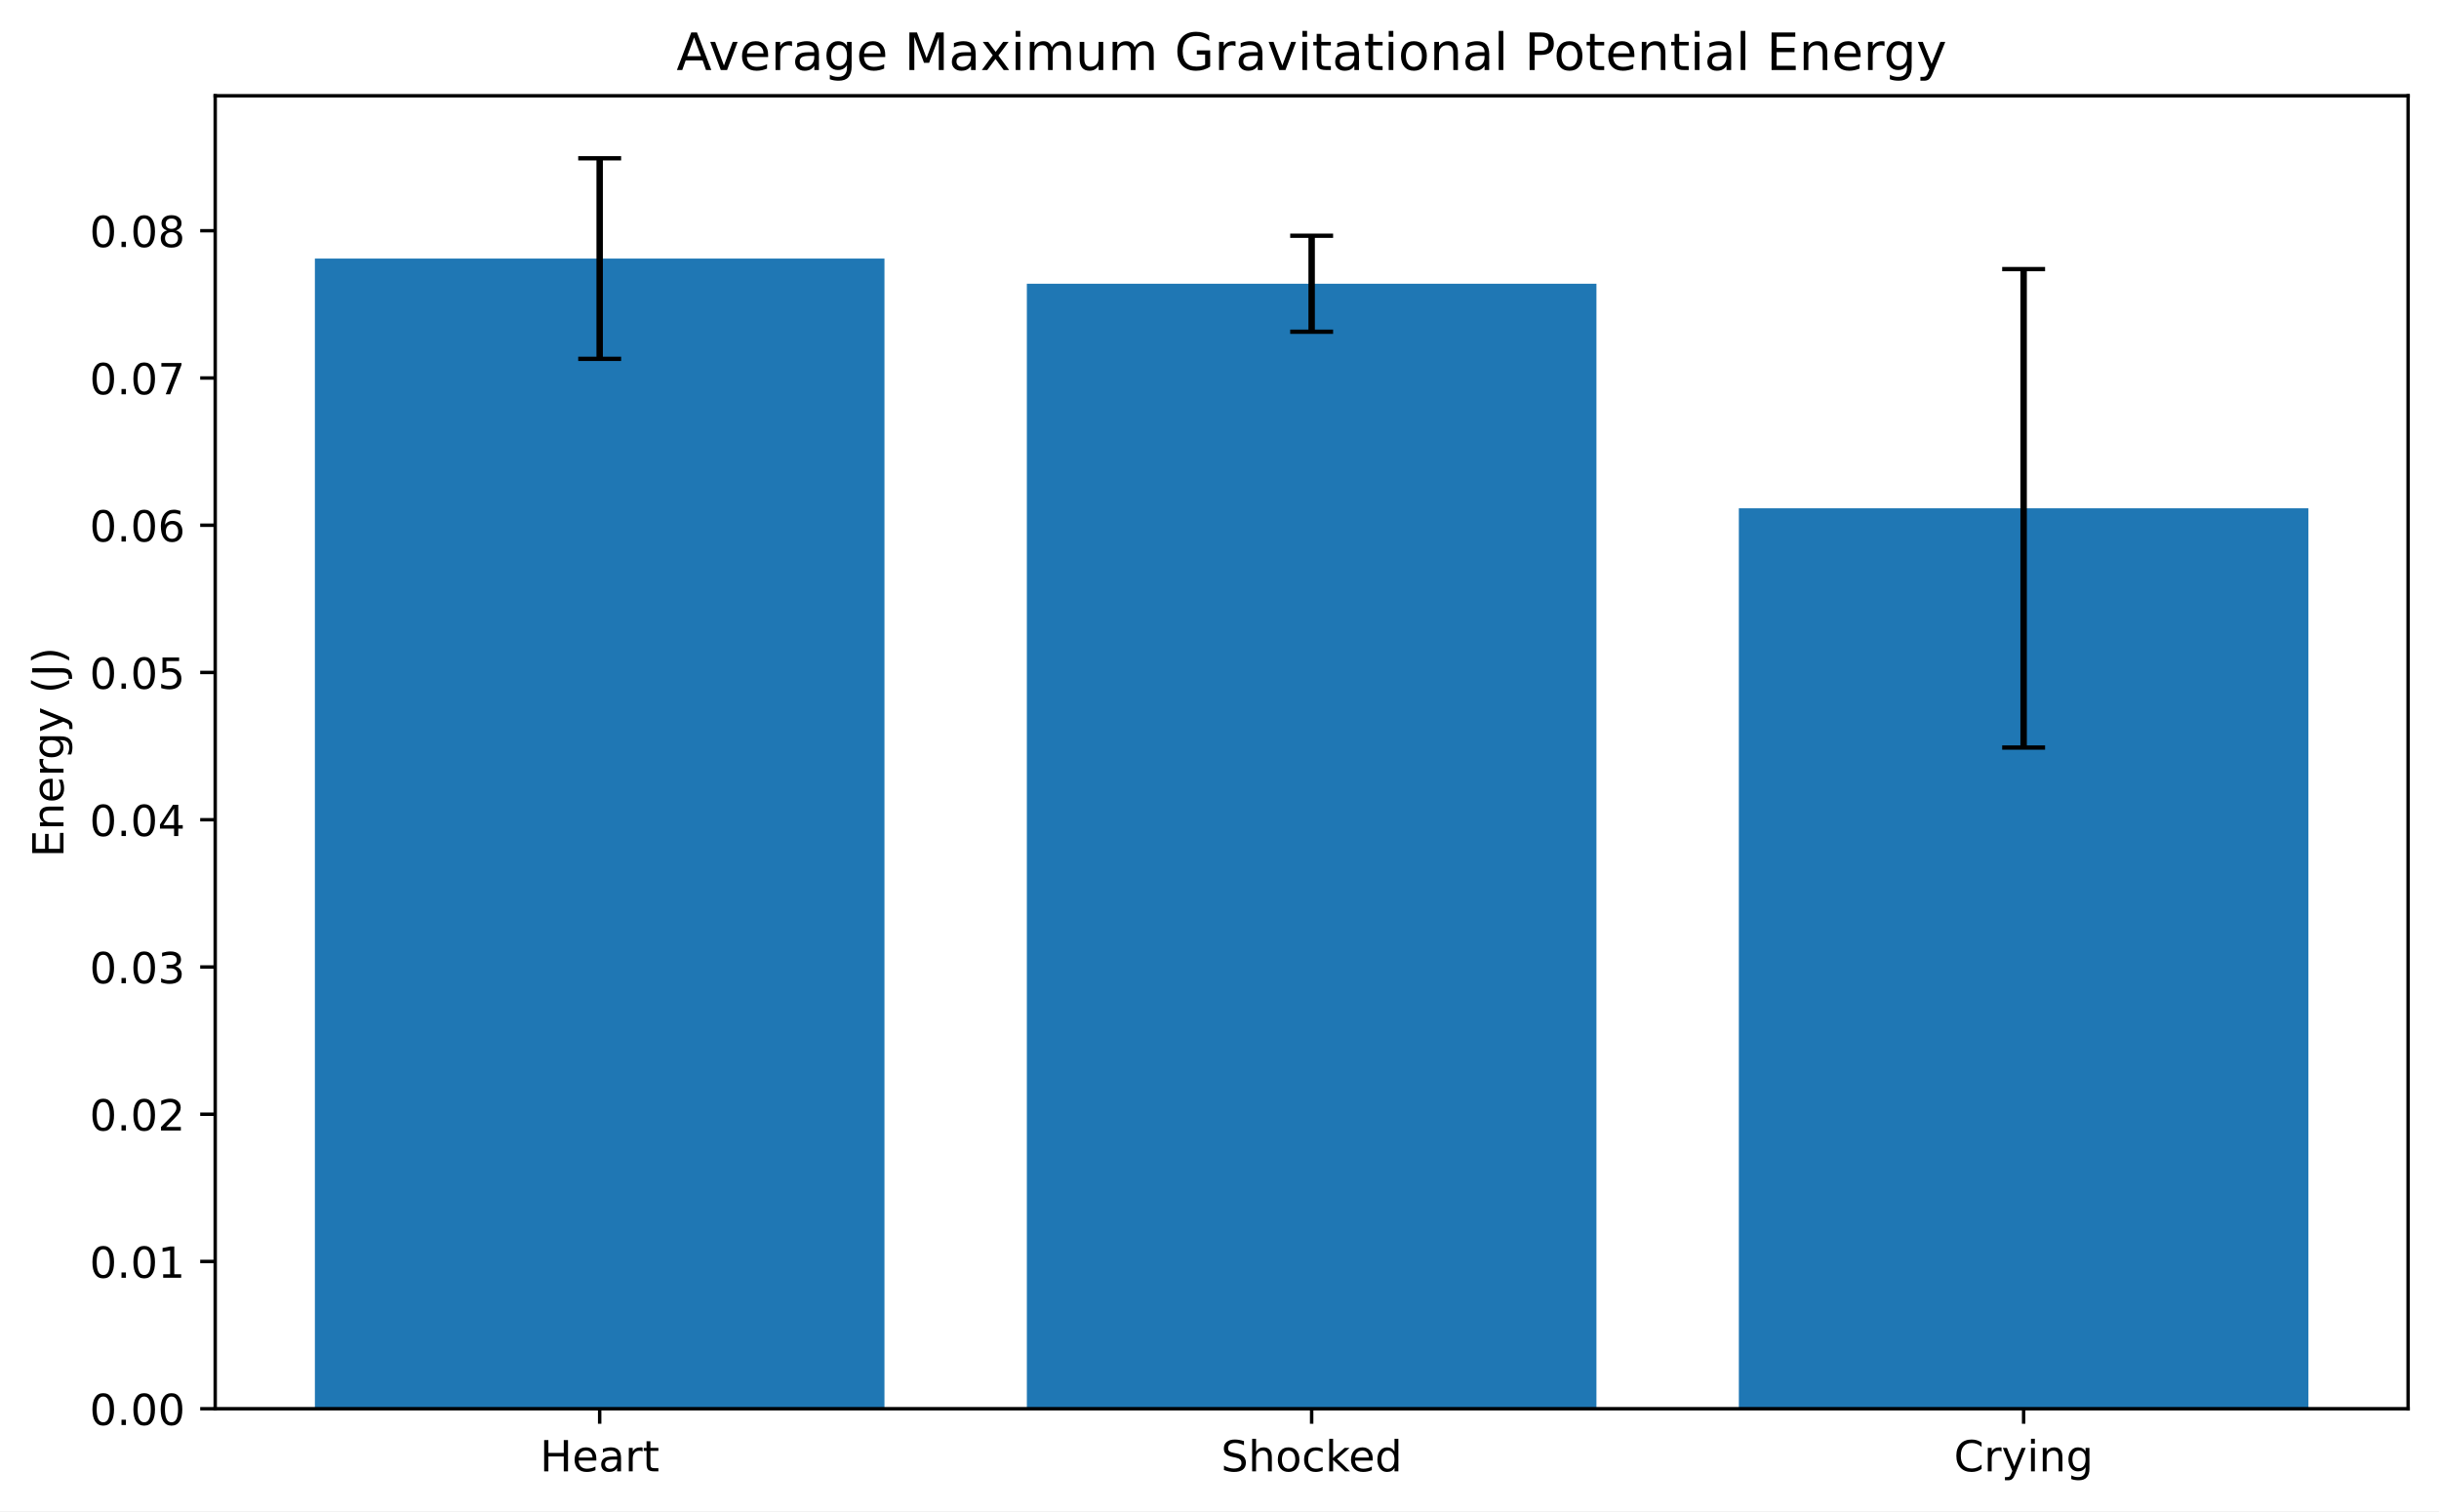
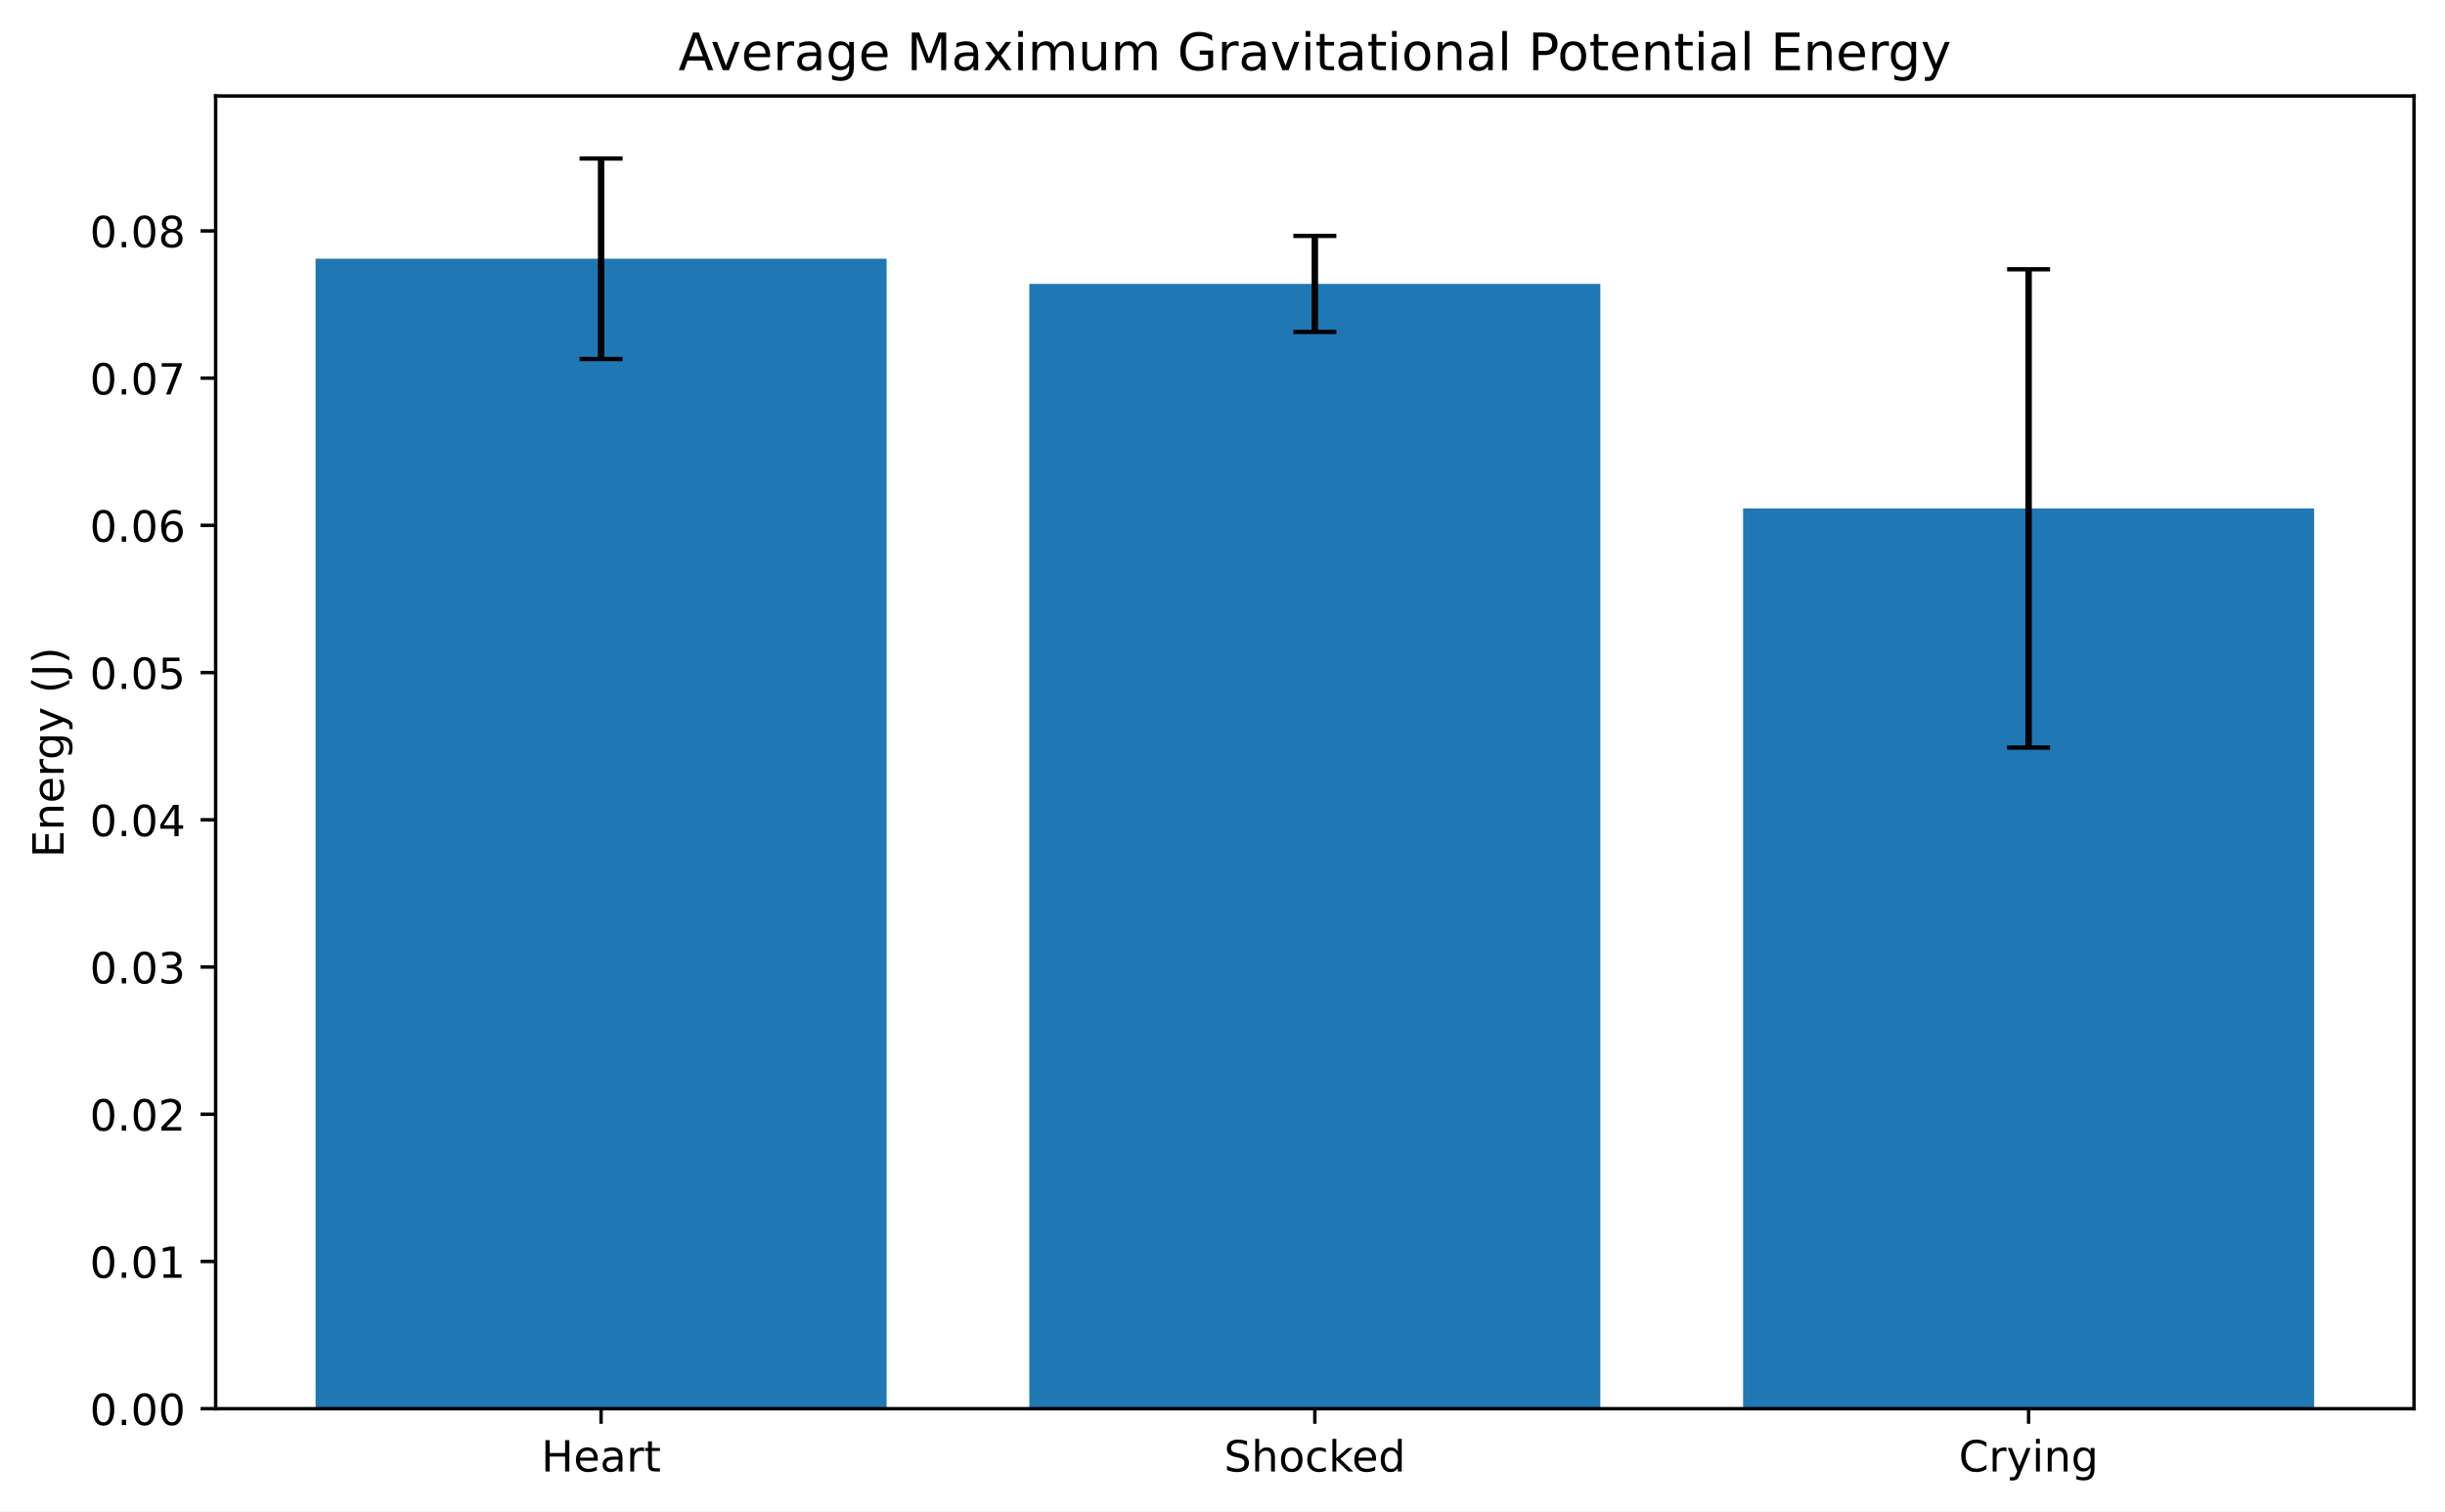
- <svg xmlns="http://www.w3.org/2000/svg" xmlns:xlink="http://www.w3.org/1999/xlink" width="568.299pt" height="352.156pt" viewBox="0 0 568.299 352.156" version="1.1">
+ <svg xmlns="http://www.w3.org/2000/svg" xmlns:xlink="http://www.w3.org/1999/xlink" width="568.524pt" height="351.436pt" viewBox="0 0 568.524 351.436" version="1.1">
  <defs>
    <style type="text/css">*{stroke-linejoin: round; stroke-linecap: butt}</style>
  </defs>
  <g id="figure_1">
    <g id="patch_1">
-       <path d="M 0 352.156  L 568.299 352.156  L 568.299 0  L 0 0  z " style="fill: #ffffff" />
+       <path d="M 0 351.436  L 568.524 351.436  L 568.524 0  L 0 0  z " style="fill: #ffffff" />
    </g>
    <g id="axes_1">
      <g id="patch_2">
-         <path d="M 50.144 328.278  L 561.099 328.278  L 561.099 22.318  L 50.144 22.318  z " style="fill: #ffffff" />
+         <path d="M 50.144 327.558  L 561.324 327.558  L 561.324 22.318  L 50.144 22.318  z " style="fill: #ffffff" />
      </g>
      <g id="patch_3">
-         <path d="M 73.369 328.278  L 206.085 328.278  L 206.085 60.253  L 73.369 60.253  z " clip-path="url(#pe97e200852)" style="fill: #1f77b4" />
+         <path d="M 73.379 327.558  L 206.153 327.558  L 206.153 60.164  L 73.379 60.164  z " clip-path="url(#p0e4f963387)" style="fill: #1f77b4" />
      </g>
      <g id="patch_4">
-         <path d="M 239.263 328.278  L 371.979 328.278  L 371.979 66.119  L 239.263 66.119  z " clip-path="url(#pe97e200852)" style="fill: #1f77b4" />
+         <path d="M 239.347 327.558  L 372.121 327.558  L 372.121 66.016  L 239.347 66.016  z " clip-path="url(#p0e4f963387)" style="fill: #1f77b4" />
      </g>
      <g id="patch_5">
-         <path d="M 405.158 328.278  L 537.874 328.278  L 537.874 118.455  L 405.158 118.455  z " clip-path="url(#pe97e200852)" style="fill: #1f77b4" />
+         <path d="M 405.314 327.558  L 538.088 327.558  L 538.088 118.229  L 405.314 118.229  z " clip-path="url(#p0e4f963387)" style="fill: #1f77b4" />
      </g>
      <g id="matplotlib.axis_1">
        <g id="xtick_1">
          <g id="line2d_1">
            <defs>
-               <path id="mb494897561" d="M 0 0  L 0 3.5  " style="stroke: #000000; stroke-width: 0.8" />
+               <path id="m4241968273" d="M 0 0  L 0 3.5  " style="stroke: #000000; stroke-width: 0.8" />
            </defs>
            <g>
-               <use xlink:href="#mb494897561" x="139.727" y="328.278" style="stroke: #000000; stroke-width: 0.8" />
+               <use xlink:href="#m4241968273" x="139.766" y="327.558" style="stroke: #000000; stroke-width: 0.8" />
            </g>
          </g>
          <g id="text_1">
-             <g transform="translate(125.8104 342.8766) scale(0.1 -0.1)">
+             <g transform="translate(125.8498 342.1566) scale(0.1 -0.1)">
              <defs>
                <path id="DejaVuSans-48" d="M 628 4666  L 1259 4666  L 1259 2753  L 3553 2753  L 3553 4666  L 4184 4666  L 4184 0  L 3553 0  L 3553 2222  L 1259 2222  L 1259 0  L 628 0  L 628 4666  z " transform="scale(0.015625)" />
                <path id="DejaVuSans-65" d="M 3597 1894  L 3597 1613  L 953 1613  Q 991 1019 1311 708  Q 1631 397 2203 397  Q 2534 397 2845 478  Q 3156 559 3463 722  L 3463 178  Q 3153 47 2828 -22  Q 2503 -91 2169 -91  Q 1331 -91 842 396  Q 353 884 353 1716  Q 353 2575 817 3079  Q 1281 3584 2069 3584  Q 2775 3584 3186 3129  Q 3597 2675 3597 1894  z M 3022 2063  Q 3016 2534 2758 2815  Q 2500 3097 2075 3097  Q 1594 3097 1305 2825  Q 1016 2553 972 2059  L 3022 2063  z " transform="scale(0.015625)" />
                <path id="DejaVuSans-61" d="M 2194 1759  Q 1497 1759 1228 1600  Q 959 1441 959 1056  Q 959 750 1161 570  Q 1363 391 1709 391  Q 2188 391 2477 730  Q 2766 1069 2766 1631  L 2766 1759  L 2194 1759  z M 3341 1997  L 3341 0  L 2766 0  L 2766 531  Q 2569 213 2275 61  Q 1981 -91 1556 -91  Q 1019 -91 701 211  Q 384 513 384 1019  Q 384 1609 779 1909  Q 1175 2209 1959 2209  L 2766 2209  L 2766 2266  Q 2766 2663 2505 2880  Q 2244 3097 1772 3097  Q 1472 3097 1187 3025  Q 903 2953 641 2809  L 641 3341  Q 956 3463 1253 3523  Q 1550 3584 1831 3584  Q 2591 3584 2966 3190  Q 3341 2797 3341 1997  z " transform="scale(0.015625)" />
                <path id="DejaVuSans-72" d="M 2631 2963  Q 2534 3019 2420 3045  Q 2306 3072 2169 3072  Q 1681 3072 1420 2755  Q 1159 2438 1159 1844  L 1159 0  L 581 0  L 581 3500  L 1159 3500  L 1159 2956  Q 1341 3275 1631 3429  Q 1922 3584 2338 3584  Q 2397 3584 2469 3576  Q 2541 3569 2628 3553  L 2631 2963  z " transform="scale(0.015625)" />
                <path id="DejaVuSans-74" d="M 1172 4494  L 1172 3500  L 2356 3500  L 2356 3053  L 1172 3053  L 1172 1153  Q 1172 725 1289 603  Q 1406 481 1766 481  L 2356 481  L 2356 0  L 1766 0  Q 1100 0 847 248  Q 594 497 594 1153  L 594 3053  L 172 3053  L 172 3500  L 594 3500  L 594 4494  L 1172 4494  z " transform="scale(0.015625)" />
              </defs>
              <use xlink:href="#DejaVuSans-48" />
              <use xlink:href="#DejaVuSans-65" transform="translate(75.19531 0)" />
              <use xlink:href="#DejaVuSans-61" transform="translate(136.7188 0)" />
              <use xlink:href="#DejaVuSans-72" transform="translate(197.998 0)" />
              <use xlink:href="#DejaVuSans-74" transform="translate(239.1113 0)" />
            </g>
          </g>
        </g>
        <g id="xtick_2">
          <g id="line2d_2">
            <g>
-               <use xlink:href="#mb494897561" x="305.621" y="328.278" style="stroke: #000000; stroke-width: 0.8" />
+               <use xlink:href="#m4241968273" x="305.734" y="327.558" style="stroke: #000000; stroke-width: 0.8" />
            </g>
          </g>
          <g id="text_2">
-             <g transform="translate(284.5048 342.8766) scale(0.1 -0.1)">
+             <g transform="translate(284.6173 342.1566) scale(0.1 -0.1)">
              <defs>
                <path id="DejaVuSans-53" d="M 3425 4513  L 3425 3897  Q 3066 4069 2747 4153  Q 2428 4238 2131 4238  Q 1616 4238 1336 4038  Q 1056 3838 1056 3469  Q 1056 3159 1242 3001  Q 1428 2844 1947 2747  L 2328 2669  Q 3034 2534 3370 2195  Q 3706 1856 3706 1288  Q 3706 609 3251 259  Q 2797 -91 1919 -91  Q 1588 -91 1214 -16  Q 841 59 441 206  L 441 856  Q 825 641 1194 531  Q 1563 422 1919 422  Q 2459 422 2753 634  Q 3047 847 3047 1241  Q 3047 1584 2836 1778  Q 2625 1972 2144 2069  L 1759 2144  Q 1053 2284 737 2584  Q 422 2884 422 3419  Q 422 4038 858 4394  Q 1294 4750 2059 4750  Q 2388 4750 2728 4690  Q 3069 4631 3425 4513  z " transform="scale(0.015625)" />
                <path id="DejaVuSans-68" d="M 3513 2113  L 3513 0  L 2938 0  L 2938 2094  Q 2938 2591 2744 2837  Q 2550 3084 2163 3084  Q 1697 3084 1428 2787  Q 1159 2491 1159 1978  L 1159 0  L 581 0  L 581 4863  L 1159 4863  L 1159 2956  Q 1366 3272 1645 3428  Q 1925 3584 2291 3584  Q 2894 3584 3203 3211  Q 3513 2838 3513 2113  z " transform="scale(0.015625)" />
                <path id="DejaVuSans-6f" d="M 1959 3097  Q 1497 3097 1228 2736  Q 959 2375 959 1747  Q 959 1119 1226 758  Q 1494 397 1959 397  Q 2419 397 2687 759  Q 2956 1122 2956 1747  Q 2956 2369 2687 2733  Q 2419 3097 1959 3097  z M 1959 3584  Q 2709 3584 3137 3096  Q 3566 2609 3566 1747  Q 3566 888 3137 398  Q 2709 -91 1959 -91  Q 1206 -91 779 398  Q 353 888 353 1747  Q 353 2609 779 3096  Q 1206 3584 1959 3584  z " transform="scale(0.015625)" />
                <path id="DejaVuSans-63" d="M 3122 3366  L 3122 2828  Q 2878 2963 2633 3030  Q 2388 3097 2138 3097  Q 1578 3097 1268 2742  Q 959 2388 959 1747  Q 959 1106 1268 751  Q 1578 397 2138 397  Q 2388 397 2633 464  Q 2878 531 3122 666  L 3122 134  Q 2881 22 2623 -34  Q 2366 -91 2075 -91  Q 1284 -91 818 406  Q 353 903 353 1747  Q 353 2603 823 3093  Q 1294 3584 2113 3584  Q 2378 3584 2631 3529  Q 2884 3475 3122 3366  z " transform="scale(0.015625)" />
                <path id="DejaVuSans-6b" d="M 581 4863  L 1159 4863  L 1159 1991  L 2875 3500  L 3609 3500  L 1753 1863  L 3688 0  L 2938 0  L 1159 1709  L 1159 0  L 581 0  L 581 4863  z " transform="scale(0.015625)" />
                <path id="DejaVuSans-64" d="M 2906 2969  L 2906 4863  L 3481 4863  L 3481 0  L 2906 0  L 2906 525  Q 2725 213 2448 61  Q 2172 -91 1784 -91  Q 1150 -91 751 415  Q 353 922 353 1747  Q 353 2572 751 3078  Q 1150 3584 1784 3584  Q 2172 3584 2448 3432  Q 2725 3281 2906 2969  z M 947 1747  Q 947 1113 1208 752  Q 1469 391 1925 391  Q 2381 391 2643 752  Q 2906 1113 2906 1747  Q 2906 2381 2643 2742  Q 2381 3103 1925 3103  Q 1469 3103 1208 2742  Q 947 2381 947 1747  z " transform="scale(0.015625)" />
              </defs>
              <use xlink:href="#DejaVuSans-53" />
              <use xlink:href="#DejaVuSans-68" transform="translate(63.47656 0)" />
              <use xlink:href="#DejaVuSans-6f" transform="translate(126.8555 0)" />
              <use xlink:href="#DejaVuSans-63" transform="translate(188.0371 0)" />
              <use xlink:href="#DejaVuSans-6b" transform="translate(243.0176 0)" />
              <use xlink:href="#DejaVuSans-65" transform="translate(297.3027 0)" />
              <use xlink:href="#DejaVuSans-64" transform="translate(358.8262 0)" />
            </g>
          </g>
        </g>
        <g id="xtick_3">
          <g id="line2d_3">
            <g>
-               <use xlink:href="#mb494897561" x="471.516" y="328.278" style="stroke: #000000; stroke-width: 0.8" />
+               <use xlink:href="#m4241968273" x="471.701" y="327.558" style="stroke: #000000; stroke-width: 0.8" />
            </g>
          </g>
          <g id="text_3">
-             <g transform="translate(455.2774 342.8766) scale(0.1 -0.1)">
+             <g transform="translate(455.463 342.1566) scale(0.1 -0.1)">
              <defs>
                <path id="DejaVuSans-43" d="M 4122 4306  L 4122 3641  Q 3803 3938 3442 4084  Q 3081 4231 2675 4231  Q 1875 4231 1450 3742  Q 1025 3253 1025 2328  Q 1025 1406 1450 917  Q 1875 428 2675 428  Q 3081 428 3442 575  Q 3803 722 4122 1019  L 4122 359  Q 3791 134 3420 21  Q 3050 -91 2638 -91  Q 1578 -91 968 557  Q 359 1206 359 2328  Q 359 3453 968 4101  Q 1578 4750 2638 4750  Q 3056 4750 3426 4639  Q 3797 4528 4122 4306  z " transform="scale(0.015625)" />
                <path id="DejaVuSans-79" d="M 2059 -325  Q 1816 -950 1584 -1140  Q 1353 -1331 966 -1331  L 506 -1331  L 506 -850  L 844 -850  Q 1081 -850 1212 -737  Q 1344 -625 1503 -206  L 1606 56  L 191 3500  L 800 3500  L 1894 763  L 2988 3500  L 3597 3500  L 2059 -325  z " transform="scale(0.015625)" />
                <path id="DejaVuSans-69" d="M 603 3500  L 1178 3500  L 1178 0  L 603 0  L 603 3500  z M 603 4863  L 1178 4863  L 1178 4134  L 603 4134  L 603 4863  z " transform="scale(0.015625)" />
                <path id="DejaVuSans-6e" d="M 3513 2113  L 3513 0  L 2938 0  L 2938 2094  Q 2938 2591 2744 2837  Q 2550 3084 2163 3084  Q 1697 3084 1428 2787  Q 1159 2491 1159 1978  L 1159 0  L 581 0  L 581 3500  L 1159 3500  L 1159 2956  Q 1366 3272 1645 3428  Q 1925 3584 2291 3584  Q 2894 3584 3203 3211  Q 3513 2838 3513 2113  z " transform="scale(0.015625)" />
                <path id="DejaVuSans-67" d="M 2906 1791  Q 2906 2416 2648 2759  Q 2391 3103 1925 3103  Q 1463 3103 1205 2759  Q 947 2416 947 1791  Q 947 1169 1205 825  Q 1463 481 1925 481  Q 2391 481 2648 825  Q 2906 1169 2906 1791  z M 3481 434  Q 3481 -459 3084 -895  Q 2688 -1331 1869 -1331  Q 1566 -1331 1297 -1286  Q 1028 -1241 775 -1147  L 775 -588  Q 1028 -725 1275 -790  Q 1522 -856 1778 -856  Q 2344 -856 2625 -561  Q 2906 -266 2906 331  L 2906 616  Q 2728 306 2450 153  Q 2172 0 1784 0  Q 1141 0 747 490  Q 353 981 353 1791  Q 353 2603 747 3093  Q 1141 3584 1784 3584  Q 2172 3584 2450 3431  Q 2728 3278 2906 2969  L 2906 3500  L 3481 3500  L 3481 434  z " transform="scale(0.015625)" />
              </defs>
              <use xlink:href="#DejaVuSans-43" />
              <use xlink:href="#DejaVuSans-72" transform="translate(69.82422 0)" />
              <use xlink:href="#DejaVuSans-79" transform="translate(110.9375 0)" />
              <use xlink:href="#DejaVuSans-69" transform="translate(170.1172 0)" />
              <use xlink:href="#DejaVuSans-6e" transform="translate(197.9004 0)" />
              <use xlink:href="#DejaVuSans-67" transform="translate(261.2793 0)" />
            </g>
          </g>
        </g>
      </g>
      <g id="matplotlib.axis_2">
        <g id="ytick_1">
          <g id="line2d_4">
            <defs>
-               <path id="m84d2de2371" d="M 0 0  L -3.5 0  " style="stroke: #000000; stroke-width: 0.8" />
+               <path id="mfbdaabe632" d="M 0 0  L -3.5 0  " style="stroke: #000000; stroke-width: 0.8" />
            </defs>
            <g>
-               <use xlink:href="#m84d2de2371" x="50.144" y="328.278" style="stroke: #000000; stroke-width: 0.8" />
+               <use xlink:href="#mfbdaabe632" x="50.144" y="327.558" style="stroke: #000000; stroke-width: 0.8" />
            </g>
          </g>
          <g id="text_4">
-             <g transform="translate(20.87813 332.0773) scale(0.1 -0.1)">
+             <g transform="translate(20.87813 331.3573) scale(0.1 -0.1)">
              <defs>
                <path id="DejaVuSans-30" d="M 2034 4250  Q 1547 4250 1301 3770  Q 1056 3291 1056 2328  Q 1056 1369 1301 889  Q 1547 409 2034 409  Q 2525 409 2770 889  Q 3016 1369 3016 2328  Q 3016 3291 2770 3770  Q 2525 4250 2034 4250  z M 2034 4750  Q 2819 4750 3233 4129  Q 3647 3509 3647 2328  Q 3647 1150 3233 529  Q 2819 -91 2034 -91  Q 1250 -91 836 529  Q 422 1150 422 2328  Q 422 3509 836 4129  Q 1250 4750 2034 4750  z " transform="scale(0.015625)" />
                <path id="DejaVuSans-2e" d="M 684 794  L 1344 794  L 1344 0  L 684 0  L 684 794  z " transform="scale(0.015625)" />
              </defs>
              <use xlink:href="#DejaVuSans-30" />
              <use xlink:href="#DejaVuSans-2e" transform="translate(63.62305 0)" />
              <use xlink:href="#DejaVuSans-30" transform="translate(95.41016 0)" />
              <use xlink:href="#DejaVuSans-30" transform="translate(159.0332 0)" />
            </g>
          </g>
        </g>
        <g id="ytick_2">
          <g id="line2d_5">
            <g>
-               <use xlink:href="#m84d2de2371" x="50.144" y="293.965" style="stroke: #000000; stroke-width: 0.8" />
+               <use xlink:href="#mfbdaabe632" x="50.144" y="293.325" style="stroke: #000000; stroke-width: 0.8" />
            </g>
          </g>
          <g id="text_5">
-             <g transform="translate(20.87813 297.7639) scale(0.1 -0.1)">
+             <g transform="translate(20.87813 297.1246) scale(0.1 -0.1)">
              <defs>
                <path id="DejaVuSans-31" d="M 794 531  L 1825 531  L 1825 4091  L 703 3866  L 703 4441  L 1819 4666  L 2450 4666  L 2450 531  L 3481 531  L 3481 0  L 794 0  L 794 531  z " transform="scale(0.015625)" />
              </defs>
              <use xlink:href="#DejaVuSans-30" />
              <use xlink:href="#DejaVuSans-2e" transform="translate(63.62305 0)" />
              <use xlink:href="#DejaVuSans-30" transform="translate(95.41016 0)" />
              <use xlink:href="#DejaVuSans-31" transform="translate(159.0332 0)" />
            </g>
          </g>
        </g>
        <g id="ytick_3">
          <g id="line2d_6">
            <g>
-               <use xlink:href="#m84d2de2371" x="50.144" y="259.651" style="stroke: #000000; stroke-width: 0.8" />
+               <use xlink:href="#mfbdaabe632" x="50.144" y="259.093" style="stroke: #000000; stroke-width: 0.8" />
            </g>
          </g>
          <g id="text_6">
-             <g transform="translate(20.87813 263.4504) scale(0.1 -0.1)">
+             <g transform="translate(20.87813 262.8919) scale(0.1 -0.1)">
              <defs>
                <path id="DejaVuSans-32" d="M 1228 531  L 3431 531  L 3431 0  L 469 0  L 469 531  Q 828 903 1448 1529  Q 2069 2156 2228 2338  Q 2531 2678 2651 2914  Q 2772 3150 2772 3378  Q 2772 3750 2511 3984  Q 2250 4219 1831 4219  Q 1534 4219 1204 4116  Q 875 4013 500 3803  L 500 4441  Q 881 4594 1212 4672  Q 1544 4750 1819 4750  Q 2544 4750 2975 4387  Q 3406 4025 3406 3419  Q 3406 3131 3298 2873  Q 3191 2616 2906 2266  Q 2828 2175 2409 1742  Q 1991 1309 1228 531  z " transform="scale(0.015625)" />
              </defs>
              <use xlink:href="#DejaVuSans-30" />
              <use xlink:href="#DejaVuSans-2e" transform="translate(63.62305 0)" />
              <use xlink:href="#DejaVuSans-30" transform="translate(95.41016 0)" />
              <use xlink:href="#DejaVuSans-32" transform="translate(159.0332 0)" />
            </g>
          </g>
        </g>
        <g id="ytick_4">
          <g id="line2d_7">
            <g>
-               <use xlink:href="#m84d2de2371" x="50.144" y="225.338" style="stroke: #000000; stroke-width: 0.8" />
+               <use xlink:href="#mfbdaabe632" x="50.144" y="224.86" style="stroke: #000000; stroke-width: 0.8" />
            </g>
          </g>
          <g id="text_7">
-             <g transform="translate(20.87813 229.137) scale(0.1 -0.1)">
+             <g transform="translate(20.87813 228.6592) scale(0.1 -0.1)">
              <defs>
                <path id="DejaVuSans-33" d="M 2597 2516  Q 3050 2419 3304 2112  Q 3559 1806 3559 1356  Q 3559 666 3084 287  Q 2609 -91 1734 -91  Q 1441 -91 1130 -33  Q 819 25 488 141  L 488 750  Q 750 597 1062 519  Q 1375 441 1716 441  Q 2309 441 2620 675  Q 2931 909 2931 1356  Q 2931 1769 2642 2001  Q 2353 2234 1838 2234  L 1294 2234  L 1294 2753  L 1863 2753  Q 2328 2753 2575 2939  Q 2822 3125 2822 3475  Q 2822 3834 2567 4026  Q 2313 4219 1838 4219  Q 1578 4219 1281 4162  Q 984 4106 628 3988  L 628 4550  Q 988 4650 1302 4700  Q 1616 4750 1894 4750  Q 2613 4750 3031 4423  Q 3450 4097 3450 3541  Q 3450 3153 3228 2886  Q 3006 2619 2597 2516  z " transform="scale(0.015625)" />
              </defs>
              <use xlink:href="#DejaVuSans-30" />
              <use xlink:href="#DejaVuSans-2e" transform="translate(63.62305 0)" />
              <use xlink:href="#DejaVuSans-30" transform="translate(95.41016 0)" />
              <use xlink:href="#DejaVuSans-33" transform="translate(159.0332 0)" />
            </g>
          </g>
        </g>
        <g id="ytick_5">
          <g id="line2d_8">
            <g>
-               <use xlink:href="#m84d2de2371" x="50.144" y="191.024" style="stroke: #000000; stroke-width: 0.8" />
+               <use xlink:href="#mfbdaabe632" x="50.144" y="190.627" style="stroke: #000000; stroke-width: 0.8" />
            </g>
          </g>
          <g id="text_8">
-             <g transform="translate(20.87813 194.8235) scale(0.1 -0.1)">
+             <g transform="translate(20.87813 194.4265) scale(0.1 -0.1)">
              <defs>
                <path id="DejaVuSans-34" d="M 2419 4116  L 825 1625  L 2419 1625  L 2419 4116  z M 2253 4666  L 3047 4666  L 3047 1625  L 3713 1625  L 3713 1100  L 3047 1100  L 3047 0  L 2419 0  L 2419 1100  L 313 1100  L 313 1709  L 2253 4666  z " transform="scale(0.015625)" />
              </defs>
              <use xlink:href="#DejaVuSans-30" />
              <use xlink:href="#DejaVuSans-2e" transform="translate(63.62305 0)" />
              <use xlink:href="#DejaVuSans-30" transform="translate(95.41016 0)" />
              <use xlink:href="#DejaVuSans-34" transform="translate(159.0332 0)" />
            </g>
          </g>
        </g>
        <g id="ytick_6">
          <g id="line2d_9">
            <g>
-               <use xlink:href="#m84d2de2371" x="50.144" y="156.711" style="stroke: #000000; stroke-width: 0.8" />
+               <use xlink:href="#mfbdaabe632" x="50.144" y="156.395" style="stroke: #000000; stroke-width: 0.8" />
            </g>
          </g>
          <g id="text_9">
-             <g transform="translate(20.87813 160.5101) scale(0.1 -0.1)">
+             <g transform="translate(20.87813 160.1938) scale(0.1 -0.1)">
              <defs>
                <path id="DejaVuSans-35" d="M 691 4666  L 3169 4666  L 3169 4134  L 1269 4134  L 1269 2991  Q 1406 3038 1543 3061  Q 1681 3084 1819 3084  Q 2600 3084 3056 2656  Q 3513 2228 3513 1497  Q 3513 744 3044 326  Q 2575 -91 1722 -91  Q 1428 -91 1123 -41  Q 819 9 494 109  L 494 744  Q 775 591 1075 516  Q 1375 441 1709 441  Q 2250 441 2565 725  Q 2881 1009 2881 1497  Q 2881 1984 2565 2268  Q 2250 2553 1709 2553  Q 1456 2553 1204 2497  Q 953 2441 691 2322  L 691 4666  z " transform="scale(0.015625)" />
              </defs>
              <use xlink:href="#DejaVuSans-30" />
              <use xlink:href="#DejaVuSans-2e" transform="translate(63.62305 0)" />
              <use xlink:href="#DejaVuSans-30" transform="translate(95.41016 0)" />
              <use xlink:href="#DejaVuSans-35" transform="translate(159.0332 0)" />
            </g>
          </g>
        </g>
        <g id="ytick_7">
          <g id="line2d_10">
            <g>
-               <use xlink:href="#m84d2de2371" x="50.144" y="122.397" style="stroke: #000000; stroke-width: 0.8" />
+               <use xlink:href="#mfbdaabe632" x="50.144" y="122.162" style="stroke: #000000; stroke-width: 0.8" />
            </g>
          </g>
          <g id="text_10">
-             <g transform="translate(20.87813 126.1966) scale(0.1 -0.1)">
+             <g transform="translate(20.87813 125.9611) scale(0.1 -0.1)">
              <defs>
                <path id="DejaVuSans-36" d="M 2113 2584  Q 1688 2584 1439 2293  Q 1191 2003 1191 1497  Q 1191 994 1439 701  Q 1688 409 2113 409  Q 2538 409 2786 701  Q 3034 994 3034 1497  Q 3034 2003 2786 2293  Q 2538 2584 2113 2584  z M 3366 4563  L 3366 3988  Q 3128 4100 2886 4159  Q 2644 4219 2406 4219  Q 1781 4219 1451 3797  Q 1122 3375 1075 2522  Q 1259 2794 1537 2939  Q 1816 3084 2150 3084  Q 2853 3084 3261 2657  Q 3669 2231 3669 1497  Q 3669 778 3244 343  Q 2819 -91 2113 -91  Q 1303 -91 875 529  Q 447 1150 447 2328  Q 447 3434 972 4092  Q 1497 4750 2381 4750  Q 2619 4750 2861 4703  Q 3103 4656 3366 4563  z " transform="scale(0.015625)" />
              </defs>
              <use xlink:href="#DejaVuSans-30" />
              <use xlink:href="#DejaVuSans-2e" transform="translate(63.62305 0)" />
              <use xlink:href="#DejaVuSans-30" transform="translate(95.41016 0)" />
              <use xlink:href="#DejaVuSans-36" transform="translate(159.0332 0)" />
            </g>
          </g>
        </g>
        <g id="ytick_8">
          <g id="line2d_11">
            <g>
-               <use xlink:href="#m84d2de2371" x="50.144" y="88.084" style="stroke: #000000; stroke-width: 0.8" />
+               <use xlink:href="#mfbdaabe632" x="50.144" y="87.929" style="stroke: #000000; stroke-width: 0.8" />
            </g>
          </g>
          <g id="text_11">
-             <g transform="translate(20.87813 91.88316) scale(0.1 -0.1)">
+             <g transform="translate(20.87813 91.7284) scale(0.1 -0.1)">
              <defs>
                <path id="DejaVuSans-37" d="M 525 4666  L 3525 4666  L 3525 4397  L 1831 0  L 1172 0  L 2766 4134  L 525 4134  L 525 4666  z " transform="scale(0.015625)" />
              </defs>
              <use xlink:href="#DejaVuSans-30" />
              <use xlink:href="#DejaVuSans-2e" transform="translate(63.62305 0)" />
              <use xlink:href="#DejaVuSans-30" transform="translate(95.41016 0)" />
              <use xlink:href="#DejaVuSans-37" transform="translate(159.0332 0)" />
            </g>
          </g>
        </g>
        <g id="ytick_9">
          <g id="line2d_12">
            <g>
-               <use xlink:href="#m84d2de2371" x="50.144" y="53.77" style="stroke: #000000; stroke-width: 0.8" />
+               <use xlink:href="#mfbdaabe632" x="50.144" y="53.696" style="stroke: #000000; stroke-width: 0.8" />
            </g>
          </g>
          <g id="text_12">
-             <g transform="translate(20.87813 57.5697) scale(0.1 -0.1)">
+             <g transform="translate(20.87813 57.49569) scale(0.1 -0.1)">
              <defs>
                <path id="DejaVuSans-38" d="M 2034 2216  Q 1584 2216 1326 1975  Q 1069 1734 1069 1313  Q 1069 891 1326 650  Q 1584 409 2034 409  Q 2484 409 2743 651  Q 3003 894 3003 1313  Q 3003 1734 2745 1975  Q 2488 2216 2034 2216  z M 1403 2484  Q 997 2584 770 2862  Q 544 3141 544 3541  Q 544 4100 942 4425  Q 1341 4750 2034 4750  Q 2731 4750 3128 4425  Q 3525 4100 3525 3541  Q 3525 3141 3298 2862  Q 3072 2584 2669 2484  Q 3125 2378 3379 2068  Q 3634 1759 3634 1313  Q 3634 634 3220 271  Q 2806 -91 2034 -91  Q 1263 -91 848 271  Q 434 634 434 1313  Q 434 1759 690 2068  Q 947 2378 1403 2484  z M 1172 3481  Q 1172 3119 1398 2916  Q 1625 2713 2034 2713  Q 2441 2713 2670 2916  Q 2900 3119 2900 3481  Q 2900 3844 2670 4047  Q 2441 4250 2034 4250  Q 1625 4250 1398 4047  Q 1172 3844 1172 3481  z " transform="scale(0.015625)" />
              </defs>
              <use xlink:href="#DejaVuSans-30" />
              <use xlink:href="#DejaVuSans-2e" transform="translate(63.62305 0)" />
              <use xlink:href="#DejaVuSans-30" transform="translate(95.41016 0)" />
              <use xlink:href="#DejaVuSans-38" transform="translate(159.0332 0)" />
            </g>
          </g>
        </g>
        <g id="text_13">
-           <g transform="translate(14.79844 199.77) rotate(-90) scale(0.1 -0.1)">
+           <g transform="translate(14.79844 199.41) rotate(-90) scale(0.1 -0.1)">
            <defs>
              <path id="DejaVuSans-45" d="M 628 4666  L 3578 4666  L 3578 4134  L 1259 4134  L 1259 2753  L 3481 2753  L 3481 2222  L 1259 2222  L 1259 531  L 3634 531  L 3634 0  L 628 0  L 628 4666  z " transform="scale(0.015625)" />
              <path id="DejaVuSans-20" transform="scale(0.015625)" />
              <path id="DejaVuSans-28" d="M 1984 4856  Q 1566 4138 1362 3434  Q 1159 2731 1159 2009  Q 1159 1288 1364 580  Q 1569 -128 1984 -844  L 1484 -844  Q 1016 -109 783 600  Q 550 1309 550 2009  Q 550 2706 781 3412  Q 1013 4119 1484 4856  L 1984 4856  z " transform="scale(0.015625)" />
              <path id="DejaVuSans-4a" d="M 628 4666  L 1259 4666  L 1259 325  Q 1259 -519 939 -900  Q 619 -1281 -91 -1281  L -331 -1281  L -331 -750  L -134 -750  Q 284 -750 456 -515  Q 628 -281 628 325  L 628 4666  z " transform="scale(0.015625)" />
              <path id="DejaVuSans-29" d="M 513 4856  L 1013 4856  Q 1481 4119 1714 3412  Q 1947 2706 1947 2009  Q 1947 1309 1714 600  Q 1481 -109 1013 -844  L 513 -844  Q 928 -128 1133 580  Q 1338 1288 1338 2009  Q 1338 2731 1133 3434  Q 928 4138 513 4856  z " transform="scale(0.015625)" />
            </defs>
            <use xlink:href="#DejaVuSans-45" />
            <use xlink:href="#DejaVuSans-6e" transform="translate(63.18359 0)" />
            <use xlink:href="#DejaVuSans-65" transform="translate(126.5625 0)" />
            <use xlink:href="#DejaVuSans-72" transform="translate(188.0859 0)" />
            <use xlink:href="#DejaVuSans-67" transform="translate(227.4492 0)" />
            <use xlink:href="#DejaVuSans-79" transform="translate(290.9258 0)" />
            <use xlink:href="#DejaVuSans-20" transform="translate(350.1055 0)" />
            <use xlink:href="#DejaVuSans-28" transform="translate(381.8926 0)" />
            <use xlink:href="#DejaVuSans-4a" transform="translate(420.9062 0)" />
            <use xlink:href="#DejaVuSans-29" transform="translate(450.3984 0)" />
          </g>
        </g>
      </g>
      <g id="LineCollection_1">
-         <path d="M 139.727 83.618  L 139.727 36.888  " clip-path="url(#pe97e200852)" style="fill: none; stroke: #000000; stroke-width: 1.5" />
-         <path d="M 305.621 77.309  L 305.621 54.929  " clip-path="url(#pe97e200852)" style="fill: none; stroke: #000000; stroke-width: 1.5" />
-         <path d="M 471.516 174.197  L 471.516 62.713  " clip-path="url(#pe97e200852)" style="fill: none; stroke: #000000; stroke-width: 1.5" />
+         <path d="M 139.766 83.474  L 139.766 36.853  " clip-path="url(#p0e4f963387)" style="fill: none; stroke: #000000; stroke-width: 1.5" />
+         <path d="M 305.734 77.18  L 305.734 54.852  " clip-path="url(#p0e4f963387)" style="fill: none; stroke: #000000; stroke-width: 1.5" />
+         <path d="M 471.701 173.839  L 471.701 62.618  " clip-path="url(#p0e4f963387)" style="fill: none; stroke: #000000; stroke-width: 1.5" />
      </g>
      <g id="line2d_13">
        <defs>
-           <path id="m9b8622c840" d="M 5 0  L -5 -0  " style="stroke: #000000" />
+           <path id="mdf6ef9edbc" d="M 5 0  L -5 -0  " style="stroke: #000000" />
        </defs>
-         <g clip-path="url(#pe97e200852)">
-           <use xlink:href="#m9b8622c840" x="139.727" y="83.618" style="fill: #1f77b4; stroke: #000000" />
-           <use xlink:href="#m9b8622c840" x="305.621" y="77.309" style="fill: #1f77b4; stroke: #000000" />
-           <use xlink:href="#m9b8622c840" x="471.516" y="174.197" style="fill: #1f77b4; stroke: #000000" />
+         <g clip-path="url(#p0e4f963387)">
+           <use xlink:href="#mdf6ef9edbc" x="139.766" y="83.474" style="fill: #1f77b4; stroke: #000000" />
+           <use xlink:href="#mdf6ef9edbc" x="305.734" y="77.18" style="fill: #1f77b4; stroke: #000000" />
+           <use xlink:href="#mdf6ef9edbc" x="471.701" y="173.839" style="fill: #1f77b4; stroke: #000000" />
        </g>
      </g>
      <g id="line2d_14">
-         <g clip-path="url(#pe97e200852)">
-           <use xlink:href="#m9b8622c840" x="139.727" y="36.888" style="fill: #1f77b4; stroke: #000000" />
-           <use xlink:href="#m9b8622c840" x="305.621" y="54.929" style="fill: #1f77b4; stroke: #000000" />
-           <use xlink:href="#m9b8622c840" x="471.516" y="62.713" style="fill: #1f77b4; stroke: #000000" />
+         <g clip-path="url(#p0e4f963387)">
+           <use xlink:href="#mdf6ef9edbc" x="139.766" y="36.853" style="fill: #1f77b4; stroke: #000000" />
+           <use xlink:href="#mdf6ef9edbc" x="305.734" y="54.852" style="fill: #1f77b4; stroke: #000000" />
+           <use xlink:href="#mdf6ef9edbc" x="471.701" y="62.618" style="fill: #1f77b4; stroke: #000000" />
        </g>
      </g>
      <g id="patch_6">
-         <path d="M 50.144 328.278  L 50.144 22.318  " style="fill: none; stroke: #000000; stroke-width: 0.8; stroke-linejoin: miter; stroke-linecap: square" />
+         <path d="M 50.144 327.558  L 50.144 22.318  " style="fill: none; stroke: #000000; stroke-width: 0.8; stroke-linejoin: miter; stroke-linecap: square" />
      </g>
      <g id="patch_7">
-         <path d="M 561.099 328.278  L 561.099 22.318  " style="fill: none; stroke: #000000; stroke-width: 0.8; stroke-linejoin: miter; stroke-linecap: square" />
+         <path d="M 561.324 327.558  L 561.324 22.318  " style="fill: none; stroke: #000000; stroke-width: 0.8; stroke-linejoin: miter; stroke-linecap: square" />
      </g>
      <g id="patch_8">
-         <path d="M 50.144 328.278  L 561.099 328.278  " style="fill: none; stroke: #000000; stroke-width: 0.8; stroke-linejoin: miter; stroke-linecap: square" />
+         <path d="M 50.144 327.558  L 561.324 327.558  " style="fill: none; stroke: #000000; stroke-width: 0.8; stroke-linejoin: miter; stroke-linecap: square" />
      </g>
      <g id="patch_9">
-         <path d="M 50.144 22.318  L 561.099 22.318  " style="fill: none; stroke: #000000; stroke-width: 0.8; stroke-linejoin: miter; stroke-linecap: square" />
+         <path d="M 50.144 22.318  L 561.324 22.318  " style="fill: none; stroke: #000000; stroke-width: 0.8; stroke-linejoin: miter; stroke-linecap: square" />
      </g>
      <g id="text_14">
-         <g transform="translate(157.6266 16.31812) scale(0.12 -0.12)">
+         <g transform="translate(157.7391 16.31812) scale(0.12 -0.12)">
          <defs>
            <path id="DejaVuSans-41" d="M 2188 4044  L 1331 1722  L 3047 1722  L 2188 4044  z M 1831 4666  L 2547 4666  L 4325 0  L 3669 0  L 3244 1197  L 1141 1197  L 716 0  L 50 0  L 1831 4666  z " transform="scale(0.015625)" />
            <path id="DejaVuSans-76" d="M 191 3500  L 800 3500  L 1894 563  L 2988 3500  L 3597 3500  L 2284 0  L 1503 0  L 191 3500  z " transform="scale(0.015625)" />
            <path id="DejaVuSans-4d" d="M 628 4666  L 1569 4666  L 2759 1491  L 3956 4666  L 4897 4666  L 4897 0  L 4281 0  L 4281 4097  L 3078 897  L 2444 897  L 1241 4097  L 1241 0  L 628 0  L 628 4666  z " transform="scale(0.015625)" />
            <path id="DejaVuSans-78" d="M 3513 3500  L 2247 1797  L 3578 0  L 2900 0  L 1881 1375  L 863 0  L 184 0  L 1544 1831  L 300 3500  L 978 3500  L 1906 2253  L 2834 3500  L 3513 3500  z " transform="scale(0.015625)" />
            <path id="DejaVuSans-6d" d="M 3328 2828  Q 3544 3216 3844 3400  Q 4144 3584 4550 3584  Q 5097 3584 5394 3201  Q 5691 2819 5691 2113  L 5691 0  L 5113 0  L 5113 2094  Q 5113 2597 4934 2840  Q 4756 3084 4391 3084  Q 3944 3084 3684 2787  Q 3425 2491 3425 1978  L 3425 0  L 2847 0  L 2847 2094  Q 2847 2600 2669 2842  Q 2491 3084 2119 3084  Q 1678 3084 1418 2786  Q 1159 2488 1159 1978  L 1159 0  L 581 0  L 581 3500  L 1159 3500  L 1159 2956  Q 1356 3278 1631 3431  Q 1906 3584 2284 3584  Q 2666 3584 2933 3390  Q 3200 3197 3328 2828  z " transform="scale(0.015625)" />
            <path id="DejaVuSans-75" d="M 544 1381  L 544 3500  L 1119 3500  L 1119 1403  Q 1119 906 1312 657  Q 1506 409 1894 409  Q 2359 409 2629 706  Q 2900 1003 2900 1516  L 2900 3500  L 3475 3500  L 3475 0  L 2900 0  L 2900 538  Q 2691 219 2414 64  Q 2138 -91 1772 -91  Q 1169 -91 856 284  Q 544 659 544 1381  z M 1991 3584  L 1991 3584  z " transform="scale(0.015625)" />
            <path id="DejaVuSans-47" d="M 3809 666  L 3809 1919  L 2778 1919  L 2778 2438  L 4434 2438  L 4434 434  Q 4069 175 3628 42  Q 3188 -91 2688 -91  Q 1594 -91 976 548  Q 359 1188 359 2328  Q 359 3472 976 4111  Q 1594 4750 2688 4750  Q 3144 4750 3555 4637  Q 3966 4525 4313 4306  L 4313 3634  Q 3963 3931 3569 4081  Q 3175 4231 2741 4231  Q 1884 4231 1454 3753  Q 1025 3275 1025 2328  Q 1025 1384 1454 906  Q 1884 428 2741 428  Q 3075 428 3337 486  Q 3600 544 3809 666  z " transform="scale(0.015625)" />
            <path id="DejaVuSans-6c" d="M 603 4863  L 1178 4863  L 1178 0  L 603 0  L 603 4863  z " transform="scale(0.015625)" />
            <path id="DejaVuSans-50" d="M 1259 4147  L 1259 2394  L 2053 2394  Q 2494 2394 2734 2622  Q 2975 2850 2975 3272  Q 2975 3691 2734 3919  Q 2494 4147 2053 4147  L 1259 4147  z M 628 4666  L 2053 4666  Q 2838 4666 3239 4311  Q 3641 3956 3641 3272  Q 3641 2581 3239 2228  Q 2838 1875 2053 1875  L 1259 1875  L 1259 0  L 628 0  L 628 4666  z " transform="scale(0.015625)" />
          </defs>
          <use xlink:href="#DejaVuSans-41" />
          <use xlink:href="#DejaVuSans-76" transform="translate(62.5332 0)" />
          <use xlink:href="#DejaVuSans-65" transform="translate(121.7129 0)" />
          <use xlink:href="#DejaVuSans-72" transform="translate(183.2363 0)" />
          <use xlink:href="#DejaVuSans-61" transform="translate(224.3496 0)" />
          <use xlink:href="#DejaVuSans-67" transform="translate(285.6289 0)" />
          <use xlink:href="#DejaVuSans-65" transform="translate(349.1055 0)" />
          <use xlink:href="#DejaVuSans-20" transform="translate(410.6289 0)" />
          <use xlink:href="#DejaVuSans-4d" transform="translate(442.416 0)" />
          <use xlink:href="#DejaVuSans-61" transform="translate(528.6953 0)" />
          <use xlink:href="#DejaVuSans-78" transform="translate(589.9746 0)" />
          <use xlink:href="#DejaVuSans-69" transform="translate(649.1543 0)" />
          <use xlink:href="#DejaVuSans-6d" transform="translate(676.9375 0)" />
          <use xlink:href="#DejaVuSans-75" transform="translate(774.3496 0)" />
          <use xlink:href="#DejaVuSans-6d" transform="translate(837.7285 0)" />
          <use xlink:href="#DejaVuSans-20" transform="translate(935.1406 0)" />
          <use xlink:href="#DejaVuSans-47" transform="translate(966.9277 0)" />
          <use xlink:href="#DejaVuSans-72" transform="translate(1044.418 0)" />
          <use xlink:href="#DejaVuSans-61" transform="translate(1085.531 0)" />
          <use xlink:href="#DejaVuSans-76" transform="translate(1146.811 0)" />
          <use xlink:href="#DejaVuSans-69" transform="translate(1205.99 0)" />
          <use xlink:href="#DejaVuSans-74" transform="translate(1233.773 0)" />
          <use xlink:href="#DejaVuSans-61" transform="translate(1272.982 0)" />
          <use xlink:href="#DejaVuSans-74" transform="translate(1334.262 0)" />
          <use xlink:href="#DejaVuSans-69" transform="translate(1373.471 0)" />
          <use xlink:href="#DejaVuSans-6f" transform="translate(1401.254 0)" />
          <use xlink:href="#DejaVuSans-6e" transform="translate(1462.436 0)" />
          <use xlink:href="#DejaVuSans-61" transform="translate(1525.814 0)" />
          <use xlink:href="#DejaVuSans-6c" transform="translate(1587.094 0)" />
          <use xlink:href="#DejaVuSans-20" transform="translate(1614.877 0)" />
          <use xlink:href="#DejaVuSans-50" transform="translate(1646.664 0)" />
          <use xlink:href="#DejaVuSans-6f" transform="translate(1703.342 0)" />
          <use xlink:href="#DejaVuSans-74" transform="translate(1764.523 0)" />
          <use xlink:href="#DejaVuSans-65" transform="translate(1803.732 0)" />
          <use xlink:href="#DejaVuSans-6e" transform="translate(1865.256 0)" />
          <use xlink:href="#DejaVuSans-74" transform="translate(1928.635 0)" />
          <use xlink:href="#DejaVuSans-69" transform="translate(1967.844 0)" />
          <use xlink:href="#DejaVuSans-61" transform="translate(1995.627 0)" />
          <use xlink:href="#DejaVuSans-6c" transform="translate(2056.906 0)" />
          <use xlink:href="#DejaVuSans-20" transform="translate(2084.689 0)" />
          <use xlink:href="#DejaVuSans-45" transform="translate(2116.477 0)" />
          <use xlink:href="#DejaVuSans-6e" transform="translate(2179.66 0)" />
          <use xlink:href="#DejaVuSans-65" transform="translate(2243.039 0)" />
          <use xlink:href="#DejaVuSans-72" transform="translate(2304.562 0)" />
          <use xlink:href="#DejaVuSans-67" transform="translate(2343.926 0)" />
          <use xlink:href="#DejaVuSans-79" transform="translate(2407.402 0)" />
        </g>
      </g>
    </g>
  </g>
  <defs>
-     <clipPath id="pe97e200852">
-       <rect x="50.144" y="22.318" width="510.955" height="305.96" />
+     <clipPath id="p0e4f963387">
+       <rect x="50.144" y="22.318" width="511.18" height="305.24" />
    </clipPath>
  </defs>
</svg>
